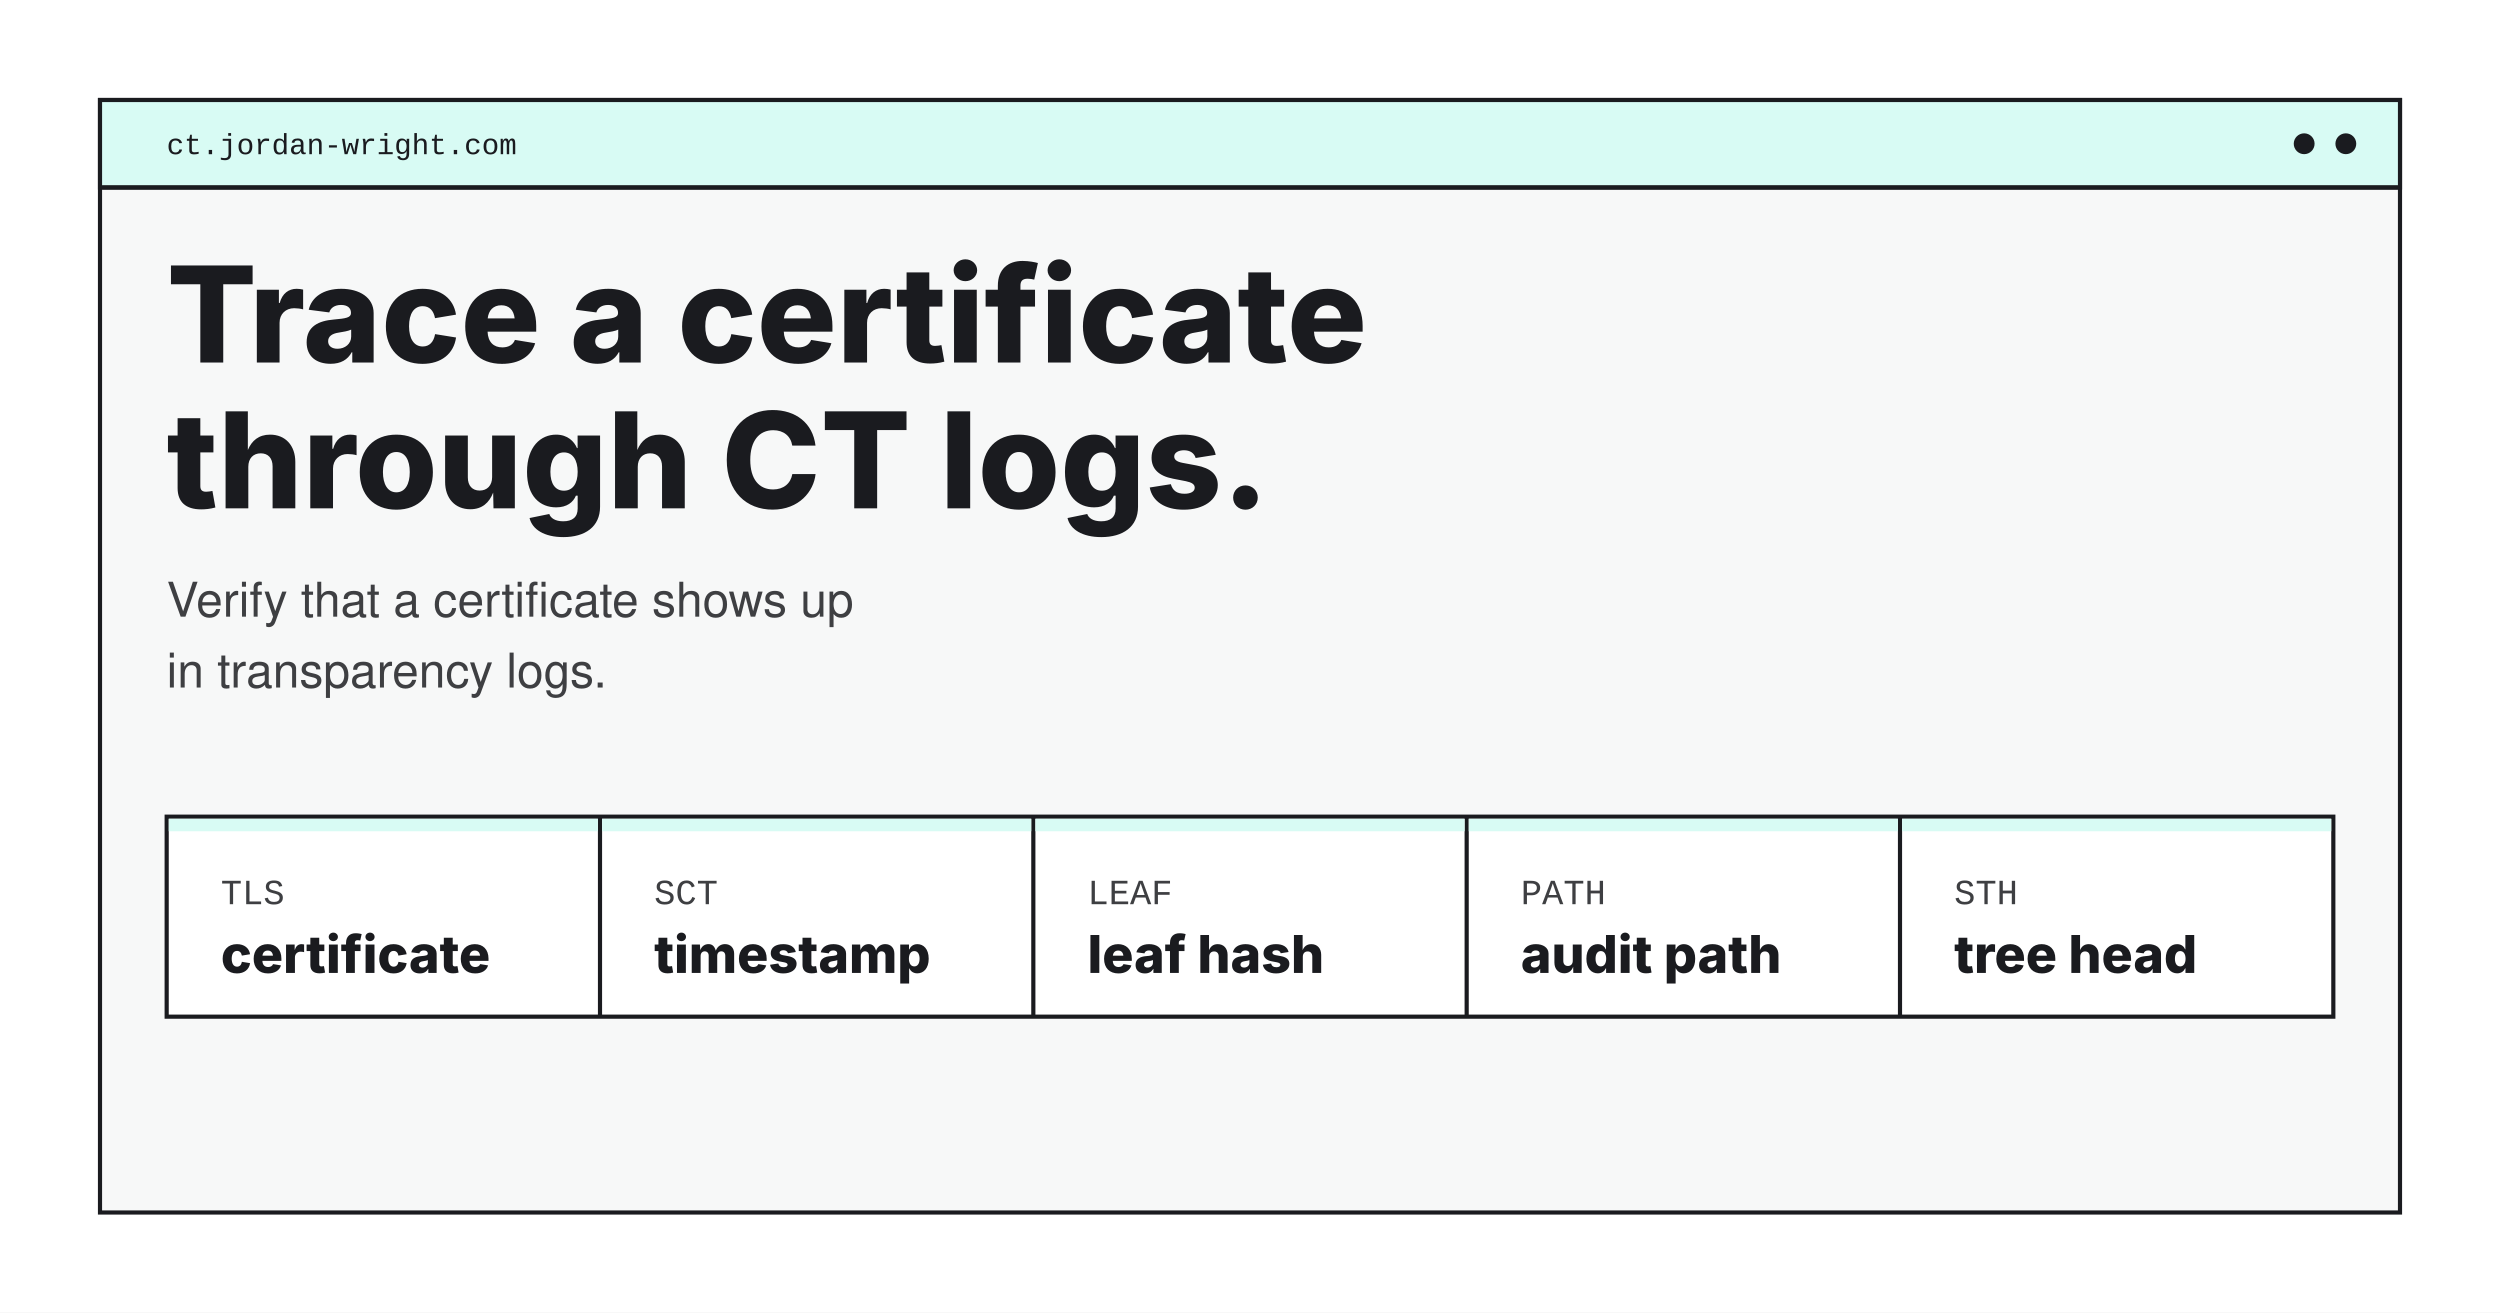
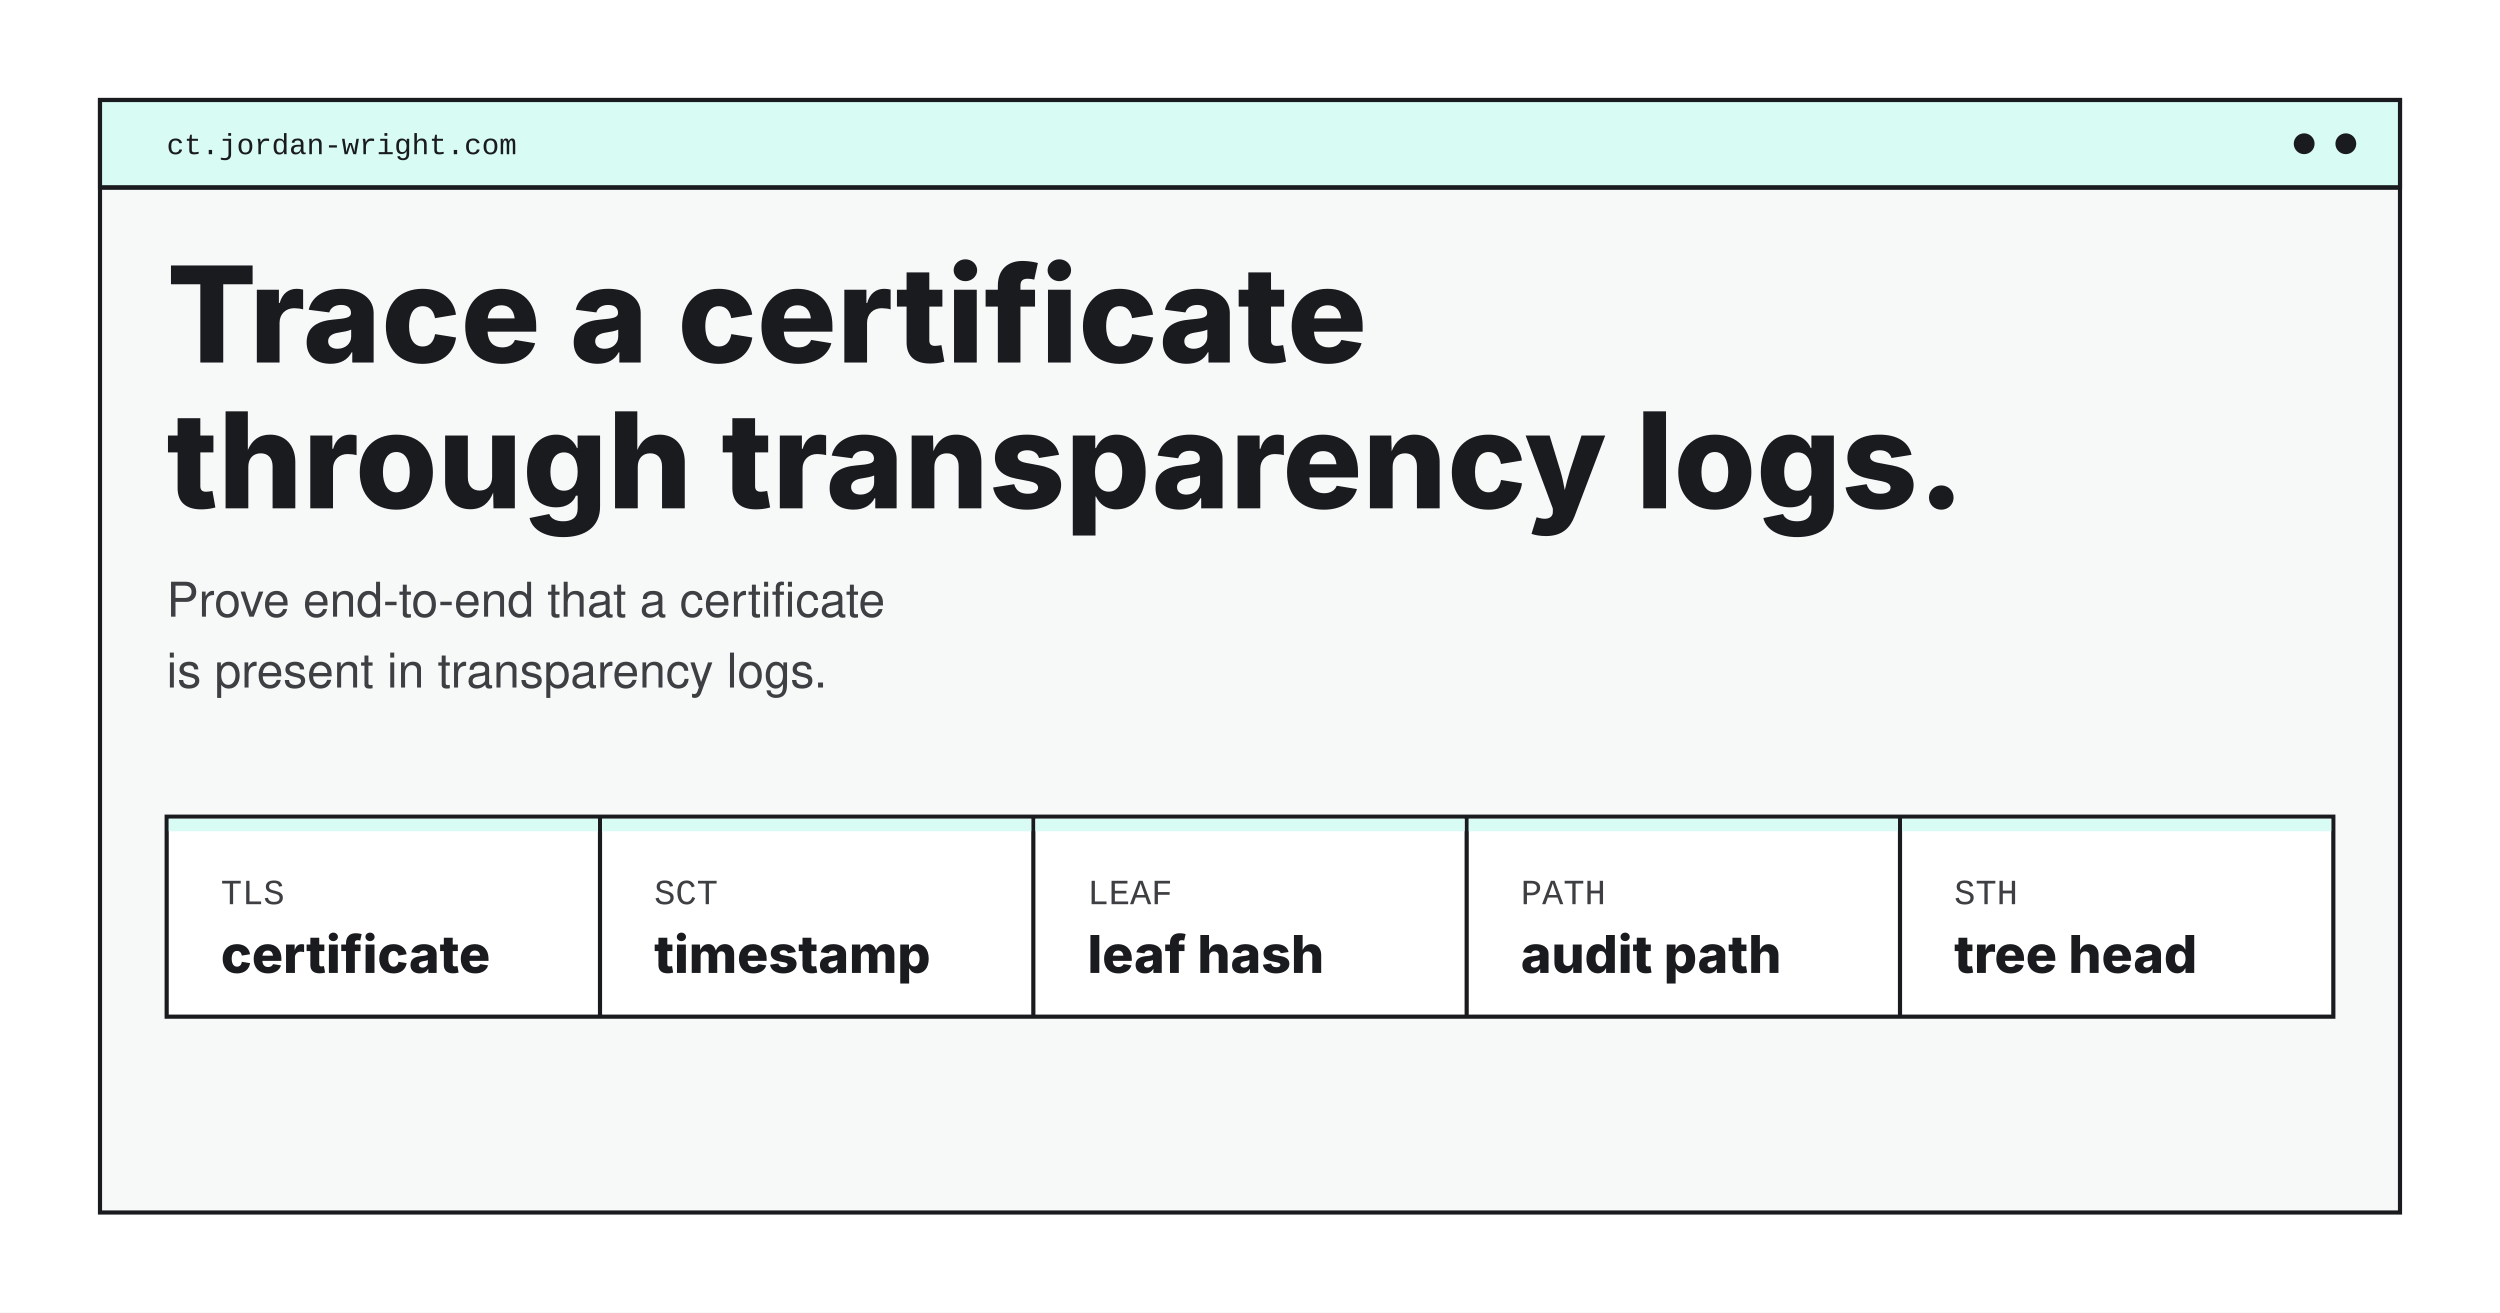
<svg xmlns="http://www.w3.org/2000/svg" width="1200" height="630" viewBox="0 0 1200 630" fill="none" role="img" aria-labelledby="title desc">
  <rect width="1200" height="630" fill="#FFFFFF" />
  <rect x="48" y="48" width="1104" height="534" fill="#F7F8F8" stroke="#1A1B1F" stroke-width="2" />
  <rect x="48" y="48" width="1104" height="42" fill="#D8FBF4" stroke="#1A1B1F" stroke-width="2" />
  <path d="M49 90H1151" stroke="#1A1B1F" stroke-width="2" />
  <text x="80" y="74" fill="#1A1B1F" font-family="SFMono-Regular, Consolas, Liberation Mono, monospace" font-size="14" letter-spacing="0">ct.jordan-wright.com</text>
  <circle cx="1106" cy="69" r="5" fill="#1A1B1F" />
  <circle cx="1126" cy="69" r="5" fill="#1A1B1F" />
  <text x="80" y="174" fill="#1A1B1F" font-family="Inter, Helvetica, Arial, sans-serif" font-size="64" font-weight="800" letter-spacing="0">Trace a certificate</text>
-   <text x="80" y="244" fill="#1A1B1F" font-family="Inter, Helvetica, Arial, sans-serif" font-size="64" font-weight="800" letter-spacing="0">through CT logs.</text>
-   <text x="80" y="296" fill="#3E3F42" font-family="Helvetica, Arial, sans-serif" font-size="23" letter-spacing="0">Verify that a certificate shows up</text>
-   <text x="80" y="330" fill="#3E3F42" font-family="Helvetica, Arial, sans-serif" font-size="23" letter-spacing="0">in transparency logs.</text>
+   <text x="80" y="244" fill="#1A1B1F" font-family="Inter, Helvetica, Arial, sans-serif" font-size="64" font-weight="800" letter-spacing="0">through transparency logs.</text>
+   <text x="80" y="296" fill="#3E3F42" font-family="Helvetica, Arial, sans-serif" font-size="23" letter-spacing="0">Prove end-to-end that a certificate</text>
+   <text x="80" y="330" fill="#3E3F42" font-family="Helvetica, Arial, sans-serif" font-size="23" letter-spacing="0">is present in transparency logs.</text>
  <rect x="80" y="392" width="1040" height="96" fill="#FFFFFF" stroke="#1A1B1F" stroke-width="2" />
  <path d="M288 392V488M496 392V488M704 392V488M912 392V488" stroke="#1A1B1F" stroke-width="2" />
  <rect x="81" y="393" width="206" height="6" fill="#D8FBF4" />
  <rect x="289" y="393" width="206" height="6" fill="#D8FBF4" />
  <rect x="497" y="393" width="206" height="6" fill="#D8FBF4" />
  <rect x="705" y="393" width="206" height="6" fill="#D8FBF4" />
  <rect x="913" y="393" width="206" height="6" fill="#D8FBF4" />
  <text x="106" y="434" fill="#3E3F42" font-family="SFMono-Regular, Consolas, Liberation Mono, monospace" font-size="17" letter-spacing="0">TLS</text>
  <text x="106" y="467" fill="#1A1B1F" font-family="Inter, Helvetica, Arial, sans-serif" font-size="25" font-weight="800" letter-spacing="0">certificate</text>
  <text x="314" y="434" fill="#3E3F42" font-family="SFMono-Regular, Consolas, Liberation Mono, monospace" font-size="17" letter-spacing="0">SCT</text>
  <text x="314" y="467" fill="#1A1B1F" font-family="Inter, Helvetica, Arial, sans-serif" font-size="25" font-weight="800" letter-spacing="0">timestamp</text>
  <text x="522" y="434" fill="#3E3F42" font-family="SFMono-Regular, Consolas, Liberation Mono, monospace" font-size="17" letter-spacing="0">LEAF</text>
  <text x="522" y="467" fill="#1A1B1F" font-family="Inter, Helvetica, Arial, sans-serif" font-size="25" font-weight="800" letter-spacing="0">leaf hash</text>
  <text x="730" y="434" fill="#3E3F42" font-family="SFMono-Regular, Consolas, Liberation Mono, monospace" font-size="17" letter-spacing="0">PATH</text>
  <text x="730" y="467" fill="#1A1B1F" font-family="Inter, Helvetica, Arial, sans-serif" font-size="25" font-weight="800" letter-spacing="0">audit path</text>
  <text x="938" y="434" fill="#3E3F42" font-family="SFMono-Regular, Consolas, Liberation Mono, monospace" font-size="17" letter-spacing="0">STH</text>
  <text x="938" y="467" fill="#1A1B1F" font-family="Inter, Helvetica, Arial, sans-serif" font-size="25" font-weight="800" letter-spacing="0">tree head</text>
</svg>
